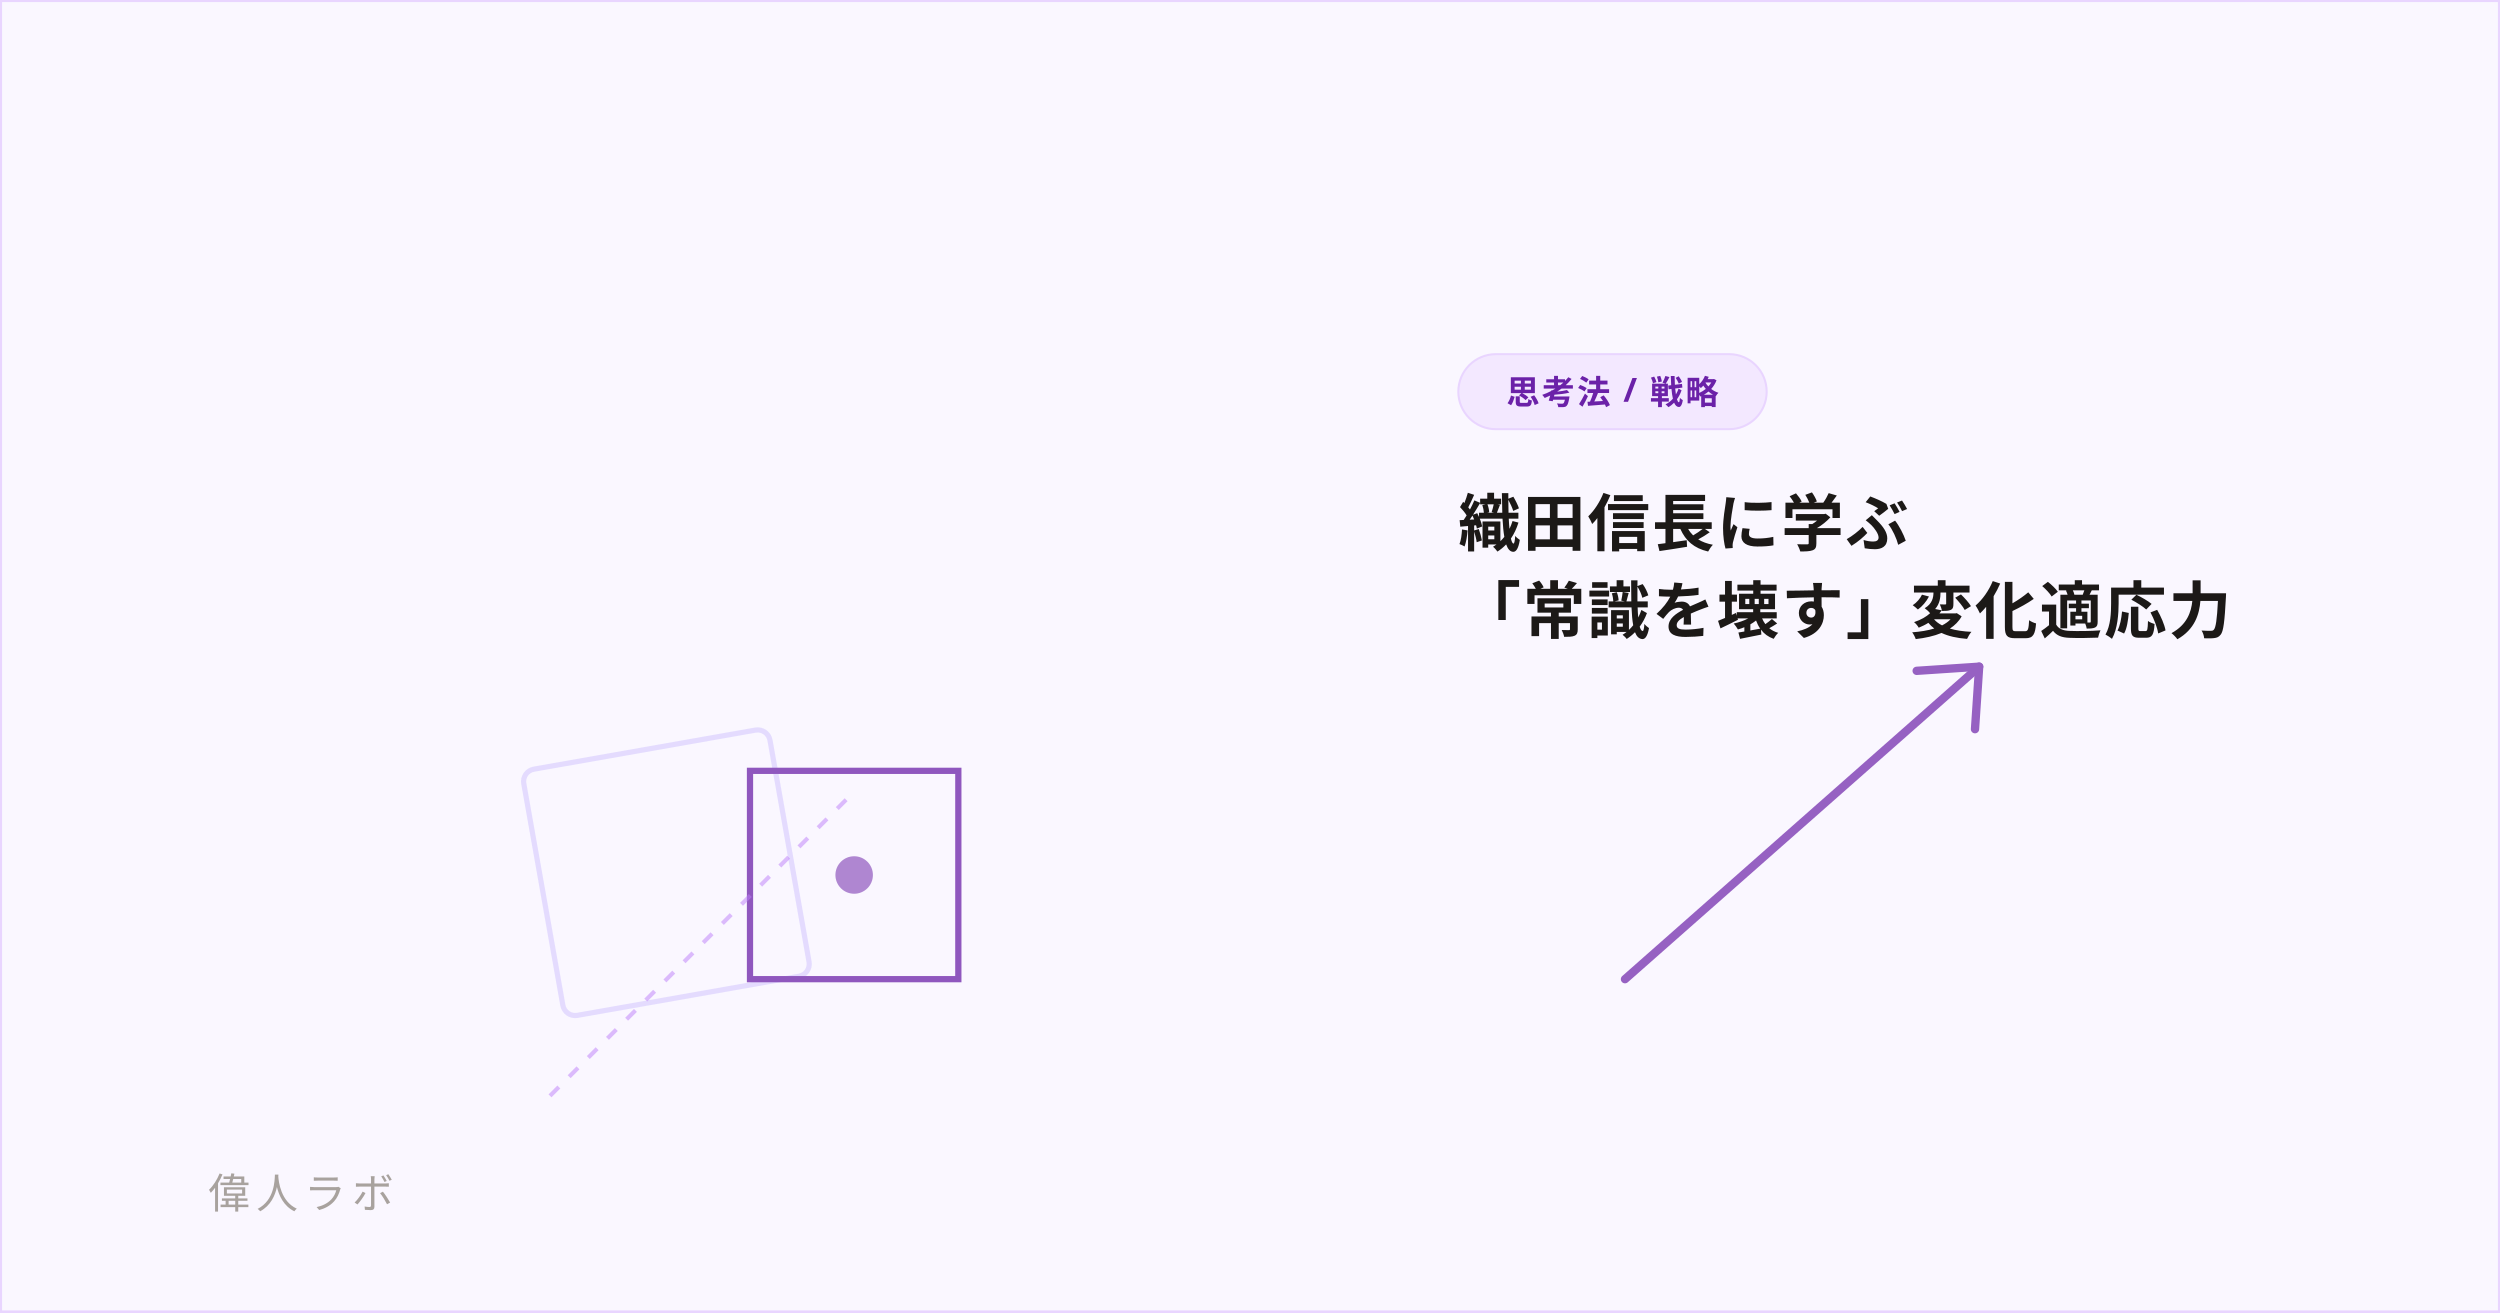
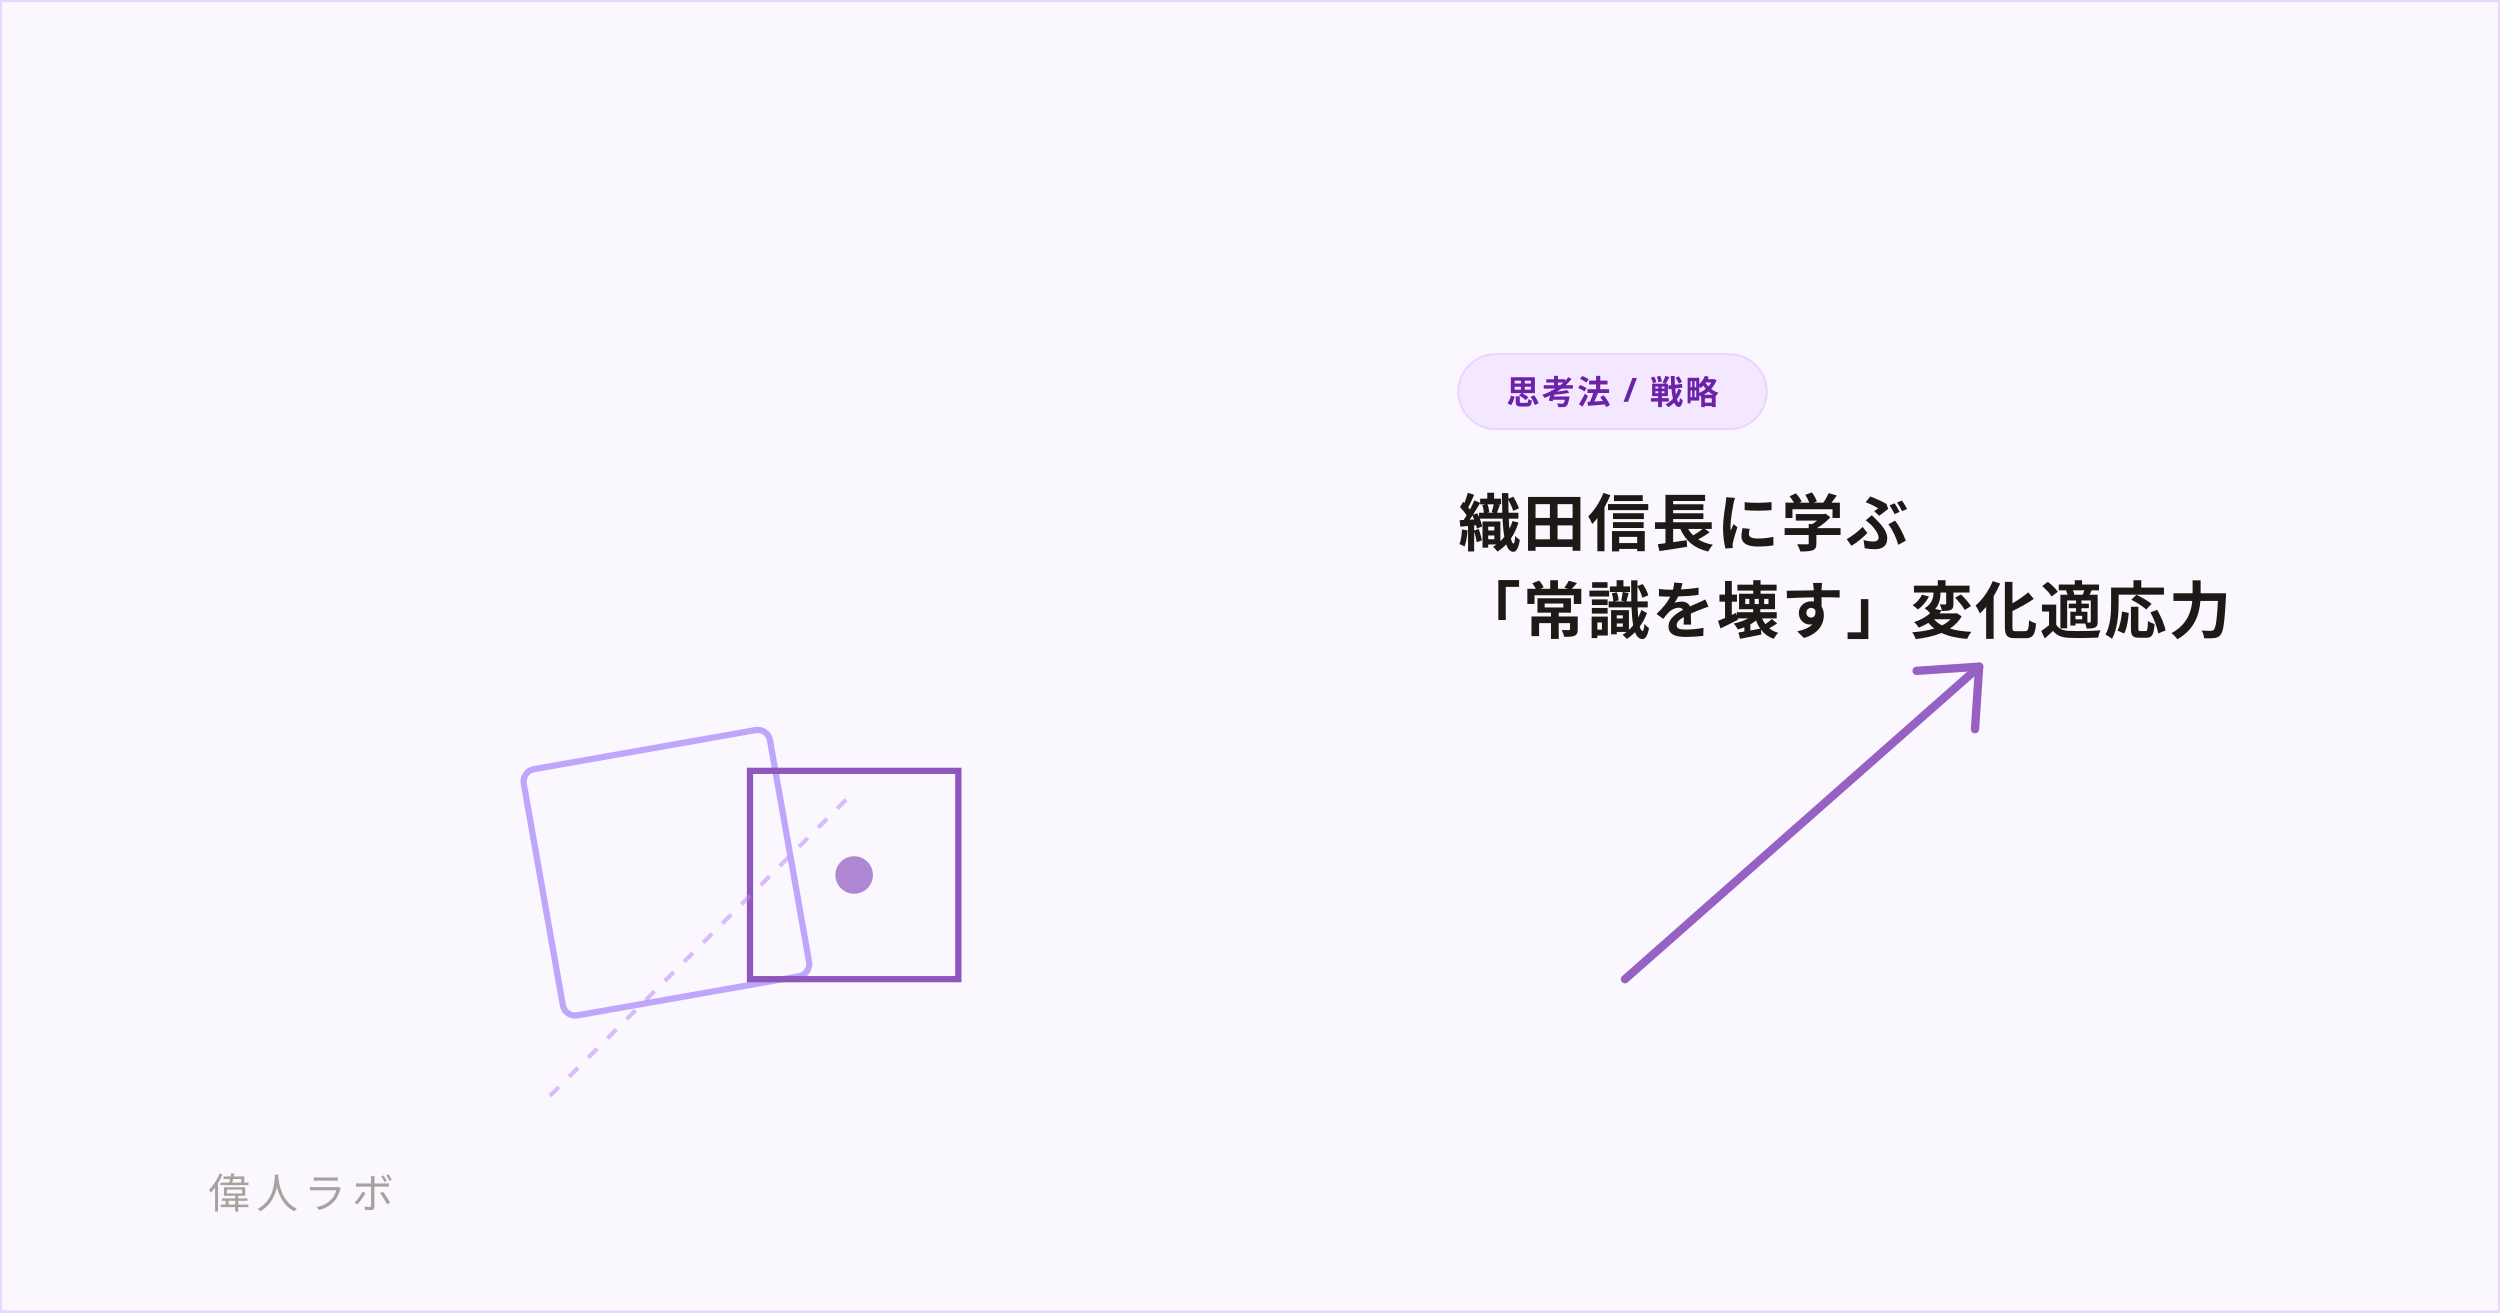
<svg xmlns="http://www.w3.org/2000/svg" width="1200" height="630" viewBox="0 0 1200 630">
  <rect width="1200" height="630" fill="#faf7ff" />
  <rect x="0" y="0" width="1200" height="630" fill="none" stroke="#e9d5ff" stroke-width="2" />
  <g transform="translate(350,440)" opacity="0.75">
-     <rect x="-86" y="-86" width="120" height="120" rx="6" fill="none" stroke="#c4b5fd" stroke-width="2.5" opacity="0.55" transform="rotate(-10)" />
+     <rect x="-86" y="-86" width="120" height="120" rx="6" fill="none" stroke="#8b5cf6" stroke-width="3" opacity="0.7" transform="rotate(-10)" />
    <path d="M 10 -70 L 110 -70 L 110 30 L 10 30 Z" fill="none" stroke="#6b21a8" stroke-width="3" />
    <circle cx="60" cy="-20" r="9" fill="#6b21a8" opacity="0.7" />
    <path d="M -86 86 L 60 -60" stroke="#a855f7" stroke-width="2" stroke-dasharray="6 7" opacity="0.5" />
  </g>
  <g transform="translate(870,400)" opacity="0.7">
    <path d="M -90 70 L 80 -80" stroke="#6b21a8" stroke-width="4" stroke-linecap="round" />
    <path d="M 80 -80 L 50 -78 M 80 -80 L 78 -50" stroke="#6b21a8" stroke-width="4" stroke-linecap="round" fill="none" />
  </g>
  <rect x="700" y="170" width="148" height="36" rx="18" fill="#f3e8ff" stroke="#e9d5ff" />
  <text x="774" y="194" font-family="'Hiragino Sans', sans-serif" font-size="16" font-weight="700" fill="#6b21a8" text-anchor="middle" letter-spacing="1">思考法 / 戦略</text>
  <text x="700" y="262" font-family="'Shippori Mincho', serif" font-size="30" font-weight="700" fill="#1c1917" letter-spacing="1">織田信長に学ぶ</text>
  <text x="700" y="304" font-family="'Shippori Mincho', serif" font-size="30" font-weight="700" fill="#1c1917" letter-spacing="1">「常識を壊す」変化適応力</text>
  <text x="100" y="580" font-family="'Hiragino Sans', sans-serif" font-size="20" fill="#a8a29e" letter-spacing="3">偉人ラボ</text>
</svg>
